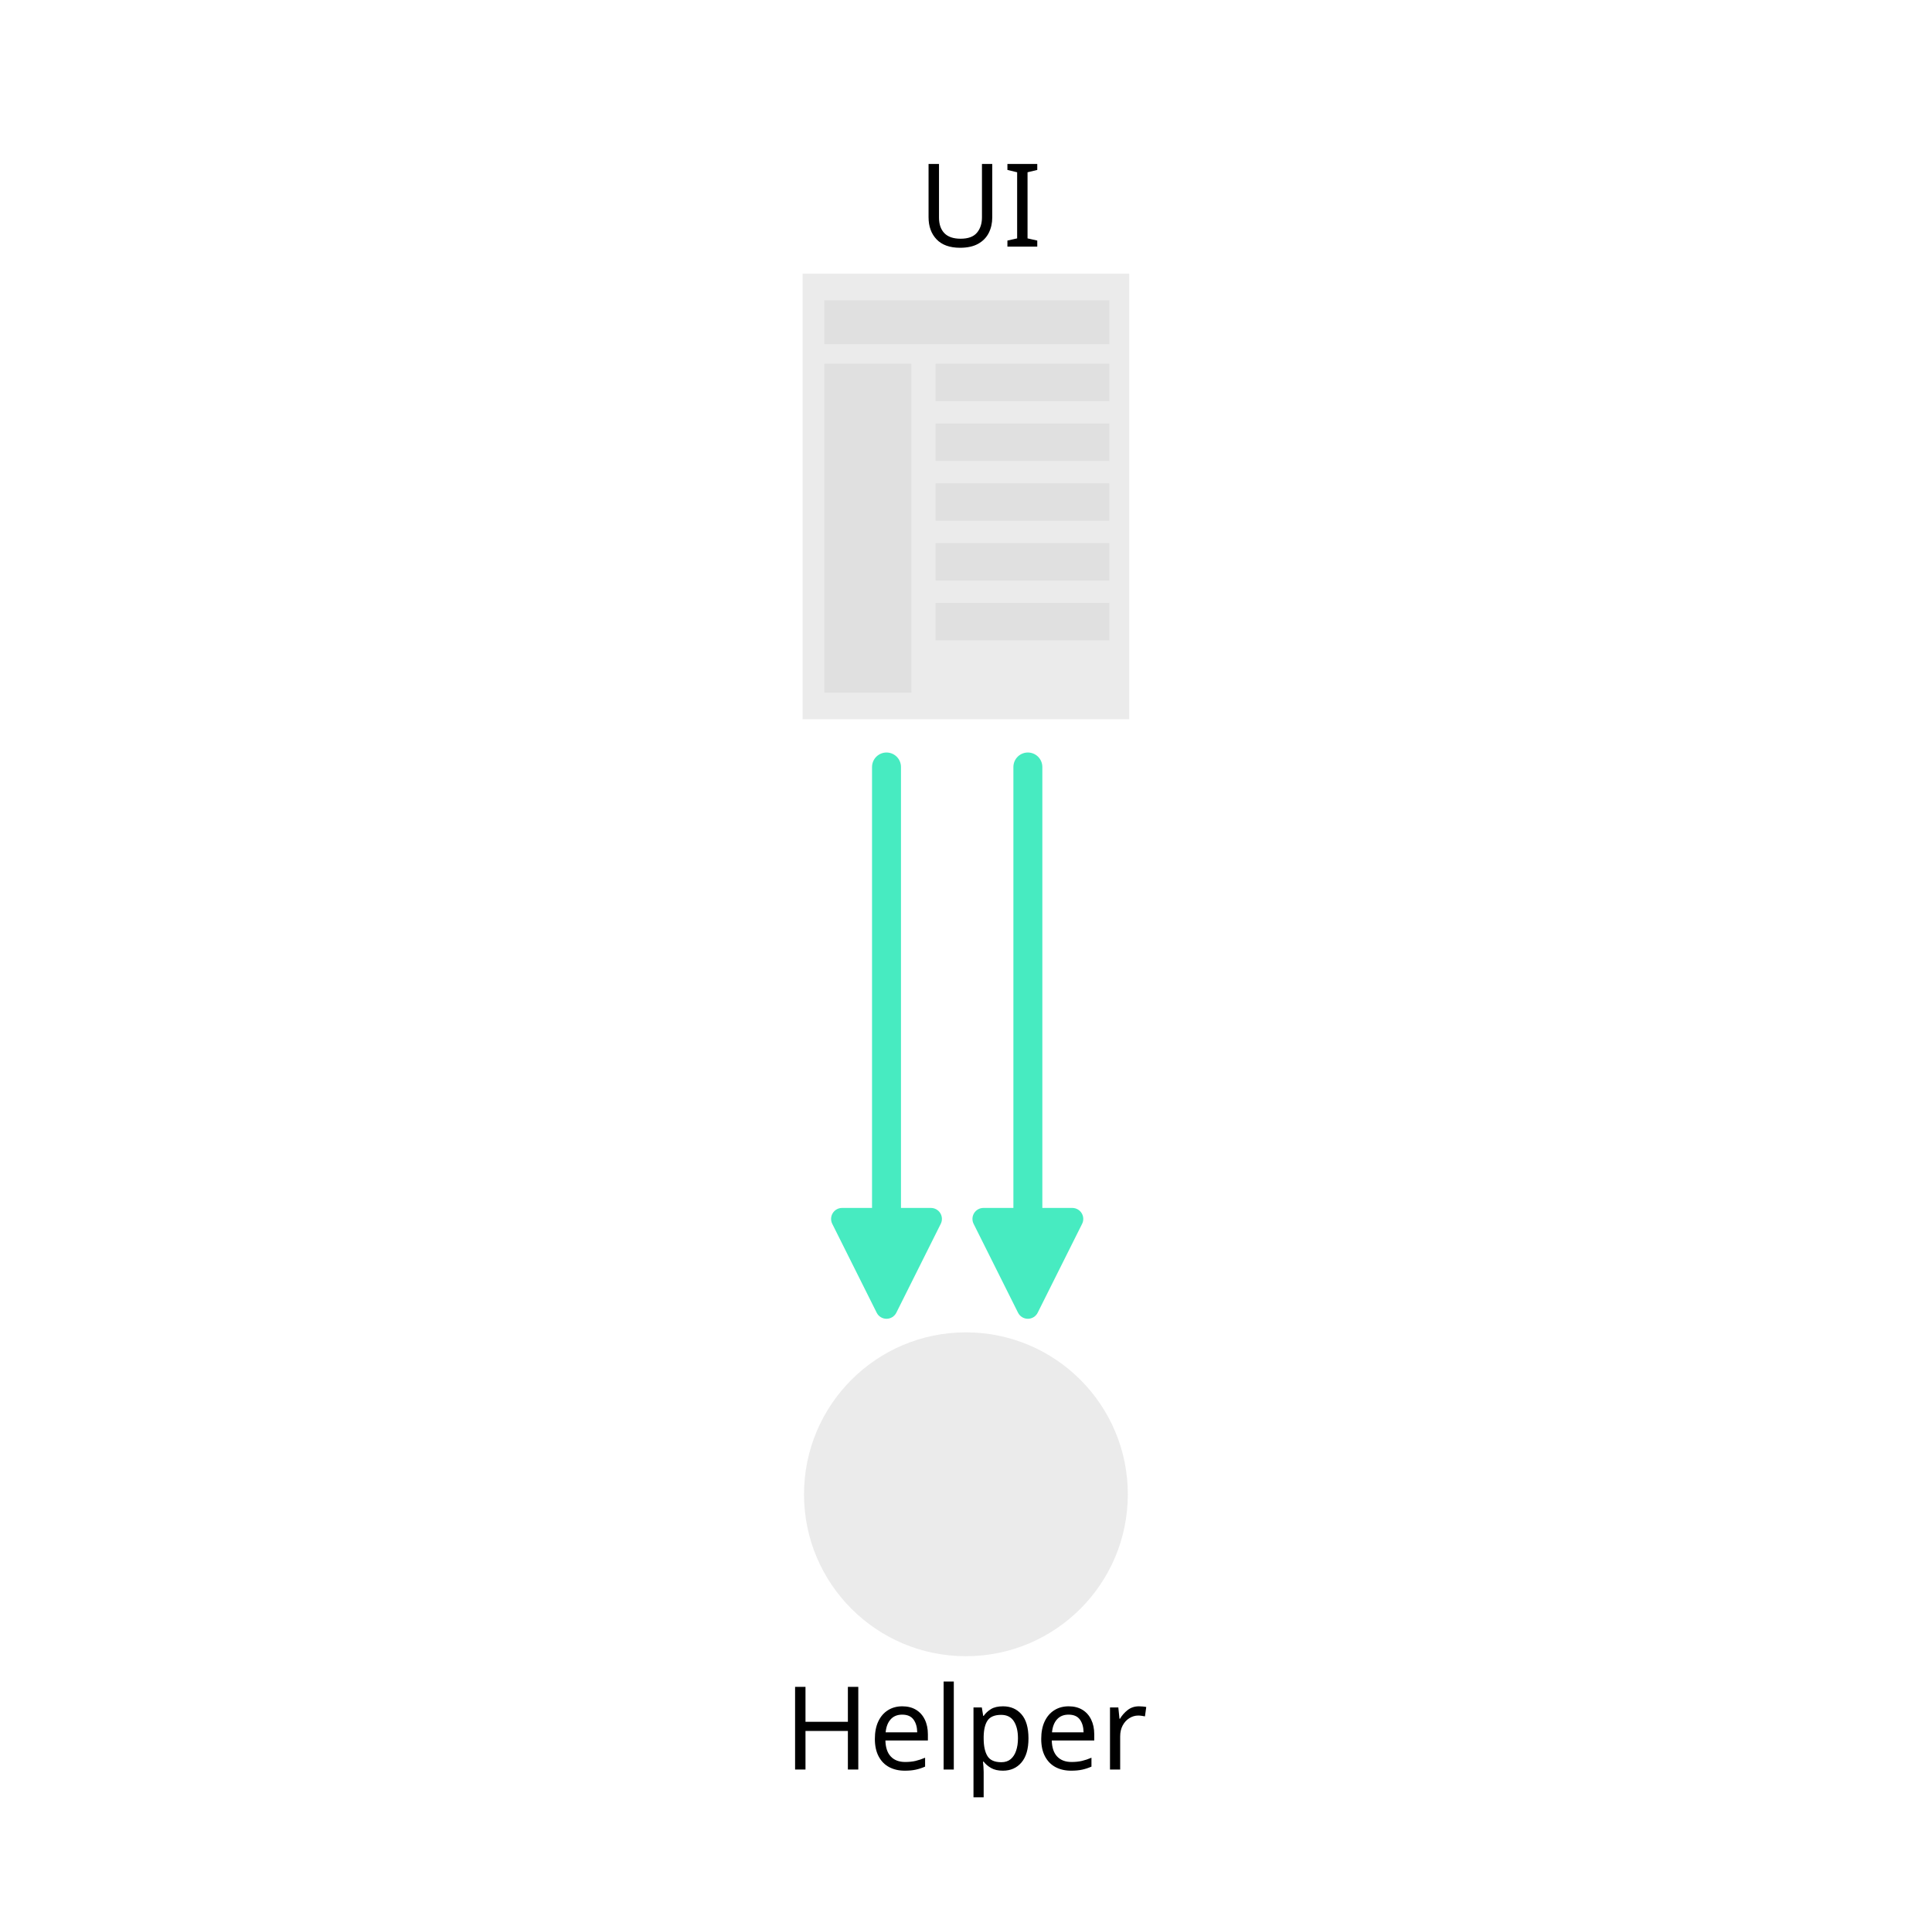
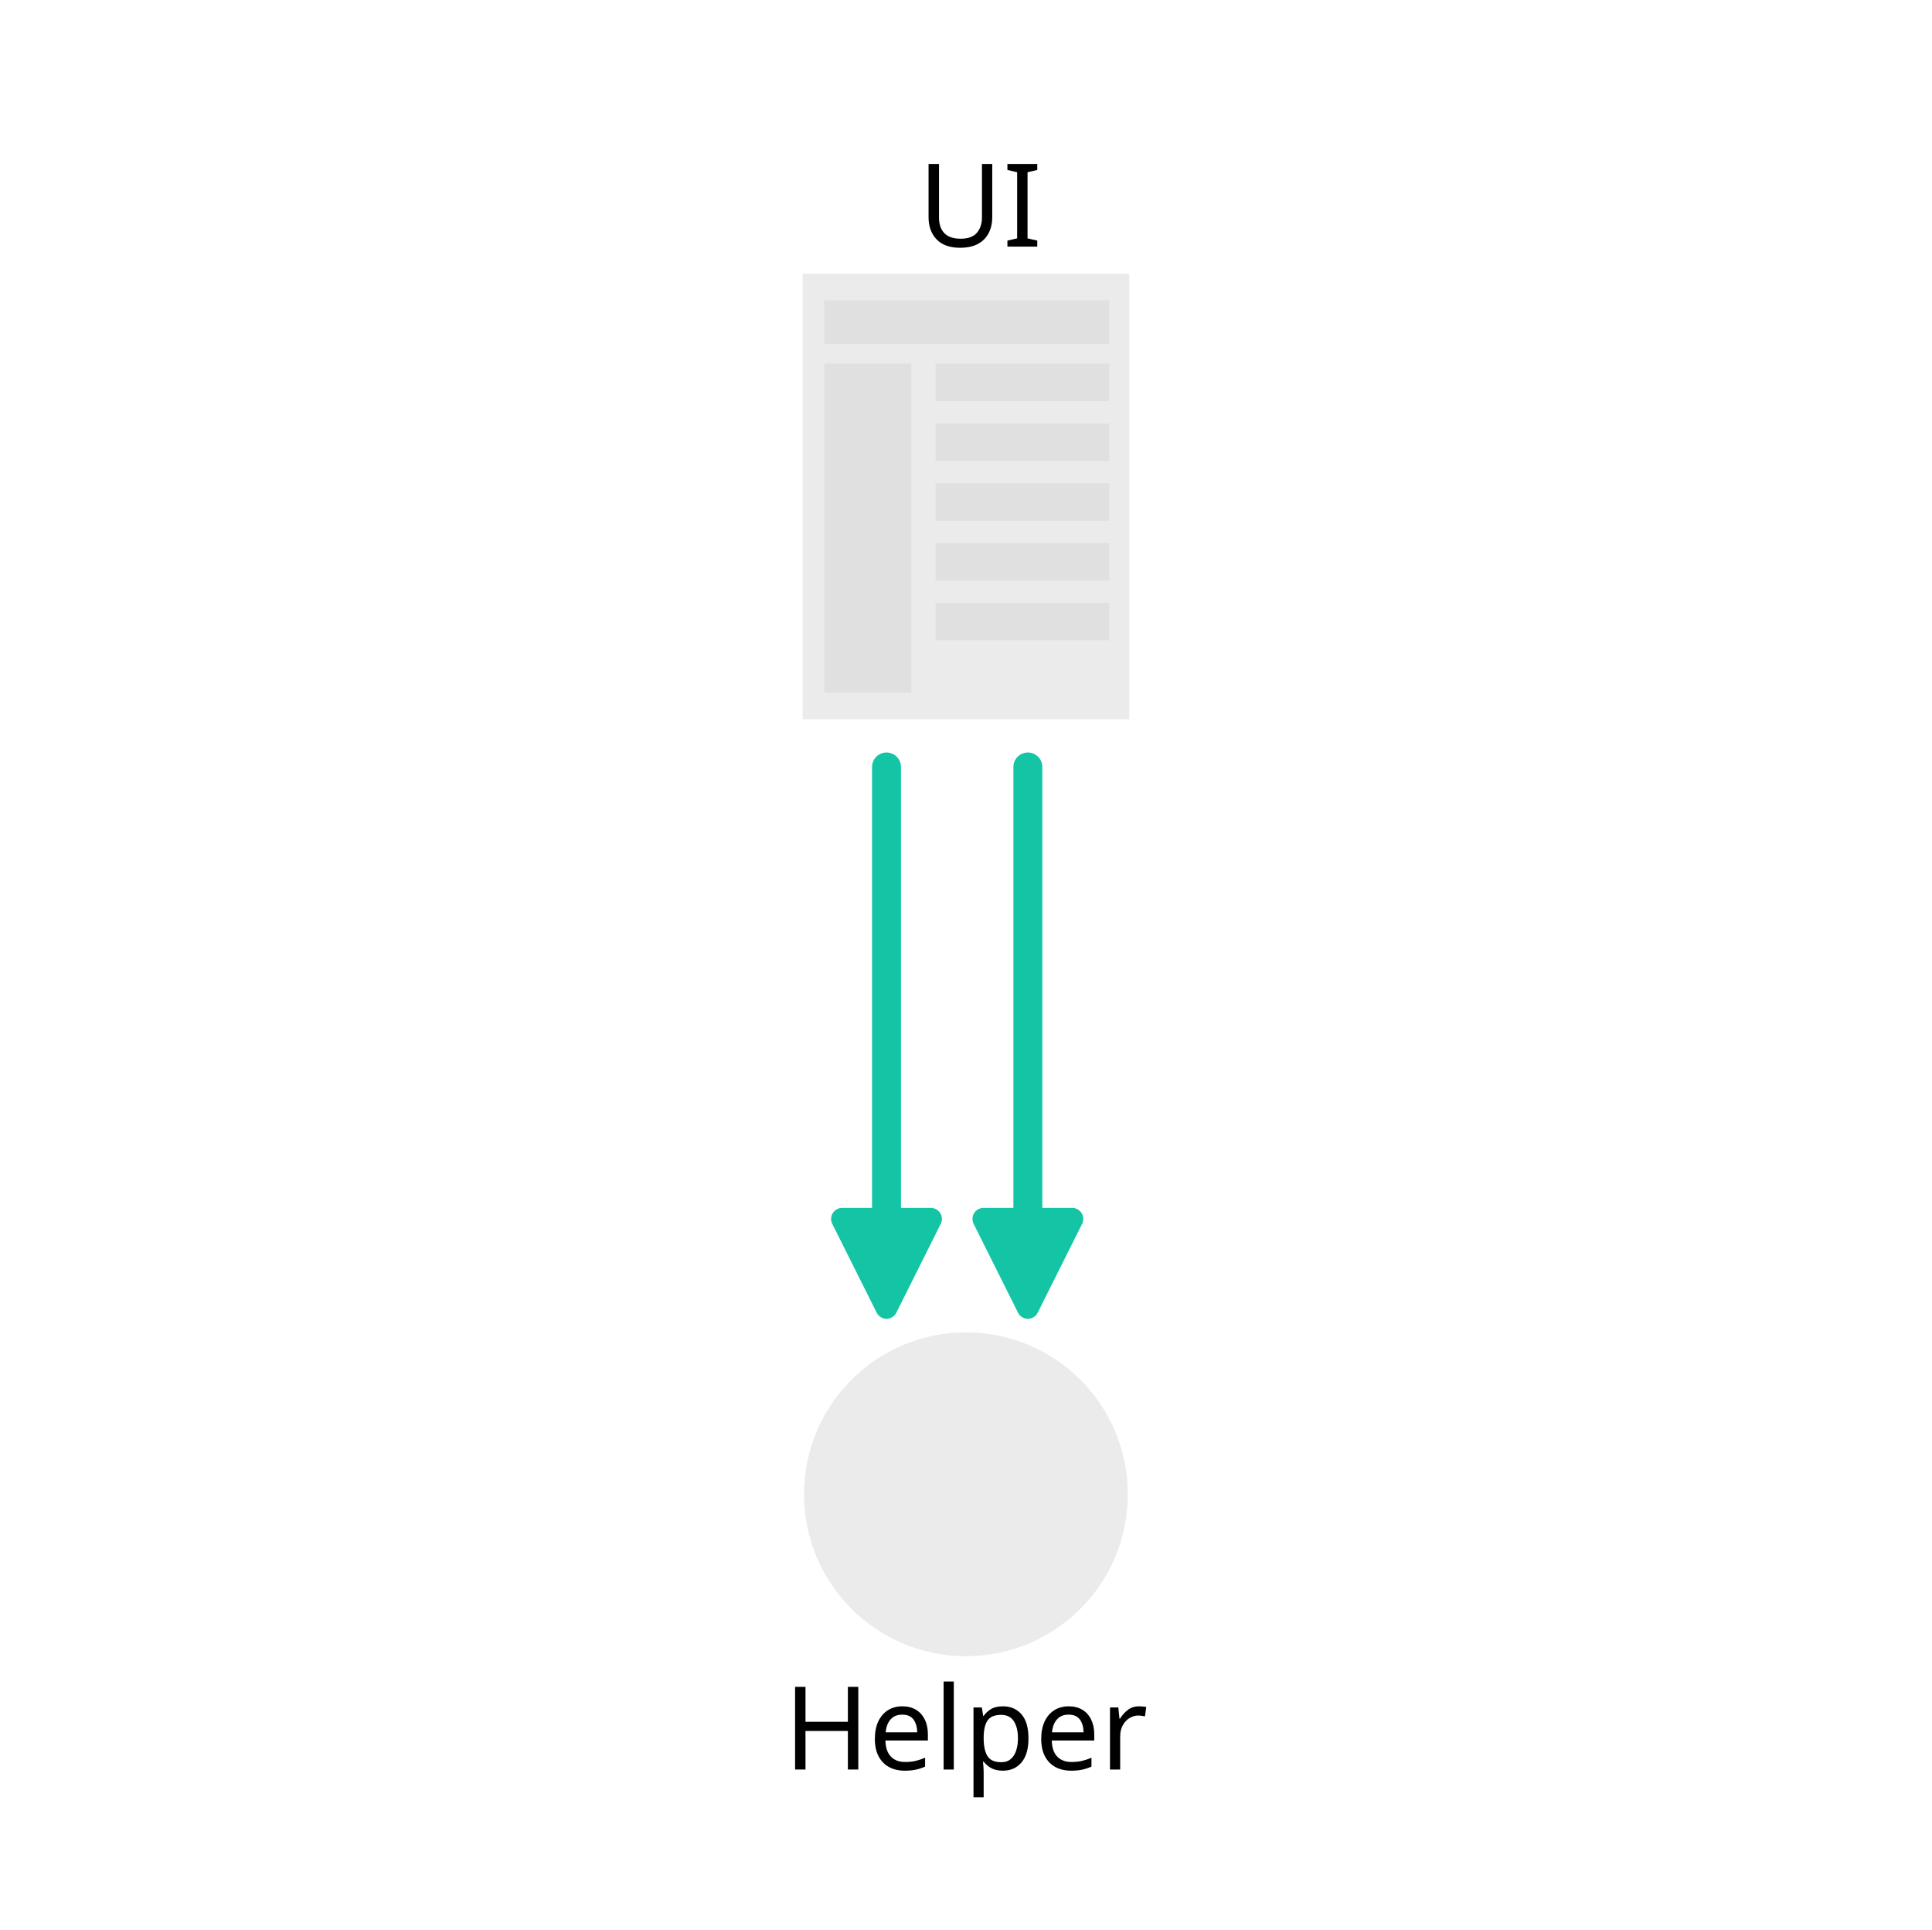
<svg xmlns="http://www.w3.org/2000/svg" width="100%" height="100%" viewBox="0 0 801 800" version="1.1" xml:space="preserve" style="fill-rule:evenodd;clip-rule:evenodd;stroke-linecap:round;stroke-linejoin:round;stroke-miterlimit:1.414;">
  <rect x="332.747" y="113.453" width="135.435" height="184.698" style="fill:#ebebeb;" />
  <circle cx="400.465" cy="619.423" r="67.124" style="fill:#ebebeb;" />
  <g id="UI">
    <rect x="341.754" y="124.487" width="118.167" height="18.186" style="fill:#e0e0e0;" />
    <rect x="387.887" y="150.774" width="72.034" height="15.523" style="fill:#e0e0e0;" />
    <rect x="387.887" y="175.555" width="72.034" height="15.523" style="fill:#e0e0e0;" />
    <rect x="387.887" y="200.336" width="72.034" height="15.523" style="fill:#e0e0e0;" />
    <rect x="387.887" y="225.117" width="72.034" height="15.523" style="fill:#e0e0e0;" />
    <rect x="387.887" y="249.897" width="72.034" height="15.523" style="fill:#e0e0e0;" />
    <rect x="341.754" y="150.774" width="36.135" height="136.35" style="fill:#e0e0e0;" />
  </g>
  <text x="380.665px" y="102.221px" style="font-family:'Raleway-Regular', 'Raleway', sans-serif;font-size:48px;fill:#000;">UI</text>
  <text x="324.985px" y="733.513px" style="font-family:'Raleway-Regular', 'Raleway', sans-serif;font-size:48px;fill:#000;">H<tspan x="360.073px " y="733.513px ">e</tspan>lper</text>
  <g>
-     <path d="M367.542,317.935l0,213.116" style="fill:none;stroke-width:12px;stroke:#47ebc1;" />
-     <path d="M371.614,544.155c-0.771,1.543 -2.348,2.517 -4.072,2.517c-1.725,0 -3.301,-0.974 -4.072,-2.517c-5.095,-10.189 -13.721,-27.44 -18.421,-36.841c-0.706,-1.412 -0.63,-3.088 0.199,-4.43c0.83,-1.342 2.295,-2.159 3.873,-2.159c9.803,0 27.038,0 36.842,0c1.577,0 3.043,0.817 3.872,2.159c0.83,1.342 0.905,3.018 0.2,4.43c-4.701,9.401 -13.326,26.652 -18.421,36.841Z" style="fill:#47ebc1;" />
+     <path d="M367.542,317.935l0,213.116" style="fill:none;stroke-width:12px;stroke:#13c4a5;" />
+     <path d="M371.614,544.155c-0.771,1.543 -2.348,2.517 -4.072,2.517c-1.725,0 -3.301,-0.974 -4.072,-2.517c-5.095,-10.189 -13.721,-27.44 -18.421,-36.841c-0.706,-1.412 -0.63,-3.088 0.199,-4.43c0.83,-1.342 2.295,-2.159 3.873,-2.159c9.803,0 27.038,0 36.842,0c1.577,0 3.043,0.817 3.872,2.159c0.83,1.342 0.905,3.018 0.2,4.43c-4.701,9.401 -13.326,26.652 -18.421,36.841Z" style="fill:#13c4a5;" />
  </g>
  <g>
-     <path d="M426.148,317.935l0,213.116" style="fill:none;stroke-width:12px;stroke:#47ebc1;" />
-     <path d="M430.22,544.155c-0.771,1.543 -2.348,2.517 -4.072,2.517c-1.725,0 -3.301,-0.974 -4.072,-2.517c-5.095,-10.189 -13.721,-27.44 -18.421,-36.841c-0.706,-1.412 -0.63,-3.088 0.199,-4.43c0.83,-1.342 2.295,-2.159 3.873,-2.159c9.803,0 27.038,0 36.842,0c1.577,0 3.043,0.817 3.872,2.159c0.83,1.342 0.905,3.018 0.2,4.43c-4.701,9.401 -13.326,26.652 -18.421,36.841Z" style="fill:#47ebc1;" />
+     <path d="M426.148,317.935l0,213.116" style="fill:none;stroke-width:12px;stroke:#13c4a5;" />
+     <path d="M430.22,544.155c-0.771,1.543 -2.348,2.517 -4.072,2.517c-1.725,0 -3.301,-0.974 -4.072,-2.517c-5.095,-10.189 -13.721,-27.44 -18.421,-36.841c-0.706,-1.412 -0.63,-3.088 0.199,-4.43c0.83,-1.342 2.295,-2.159 3.873,-2.159c9.803,0 27.038,0 36.842,0c1.577,0 3.043,0.817 3.872,2.159c0.83,1.342 0.905,3.018 0.2,4.43c-4.701,9.401 -13.326,26.652 -18.421,36.841Z" style="fill:#13c4a5;" />
  </g>
</svg>
